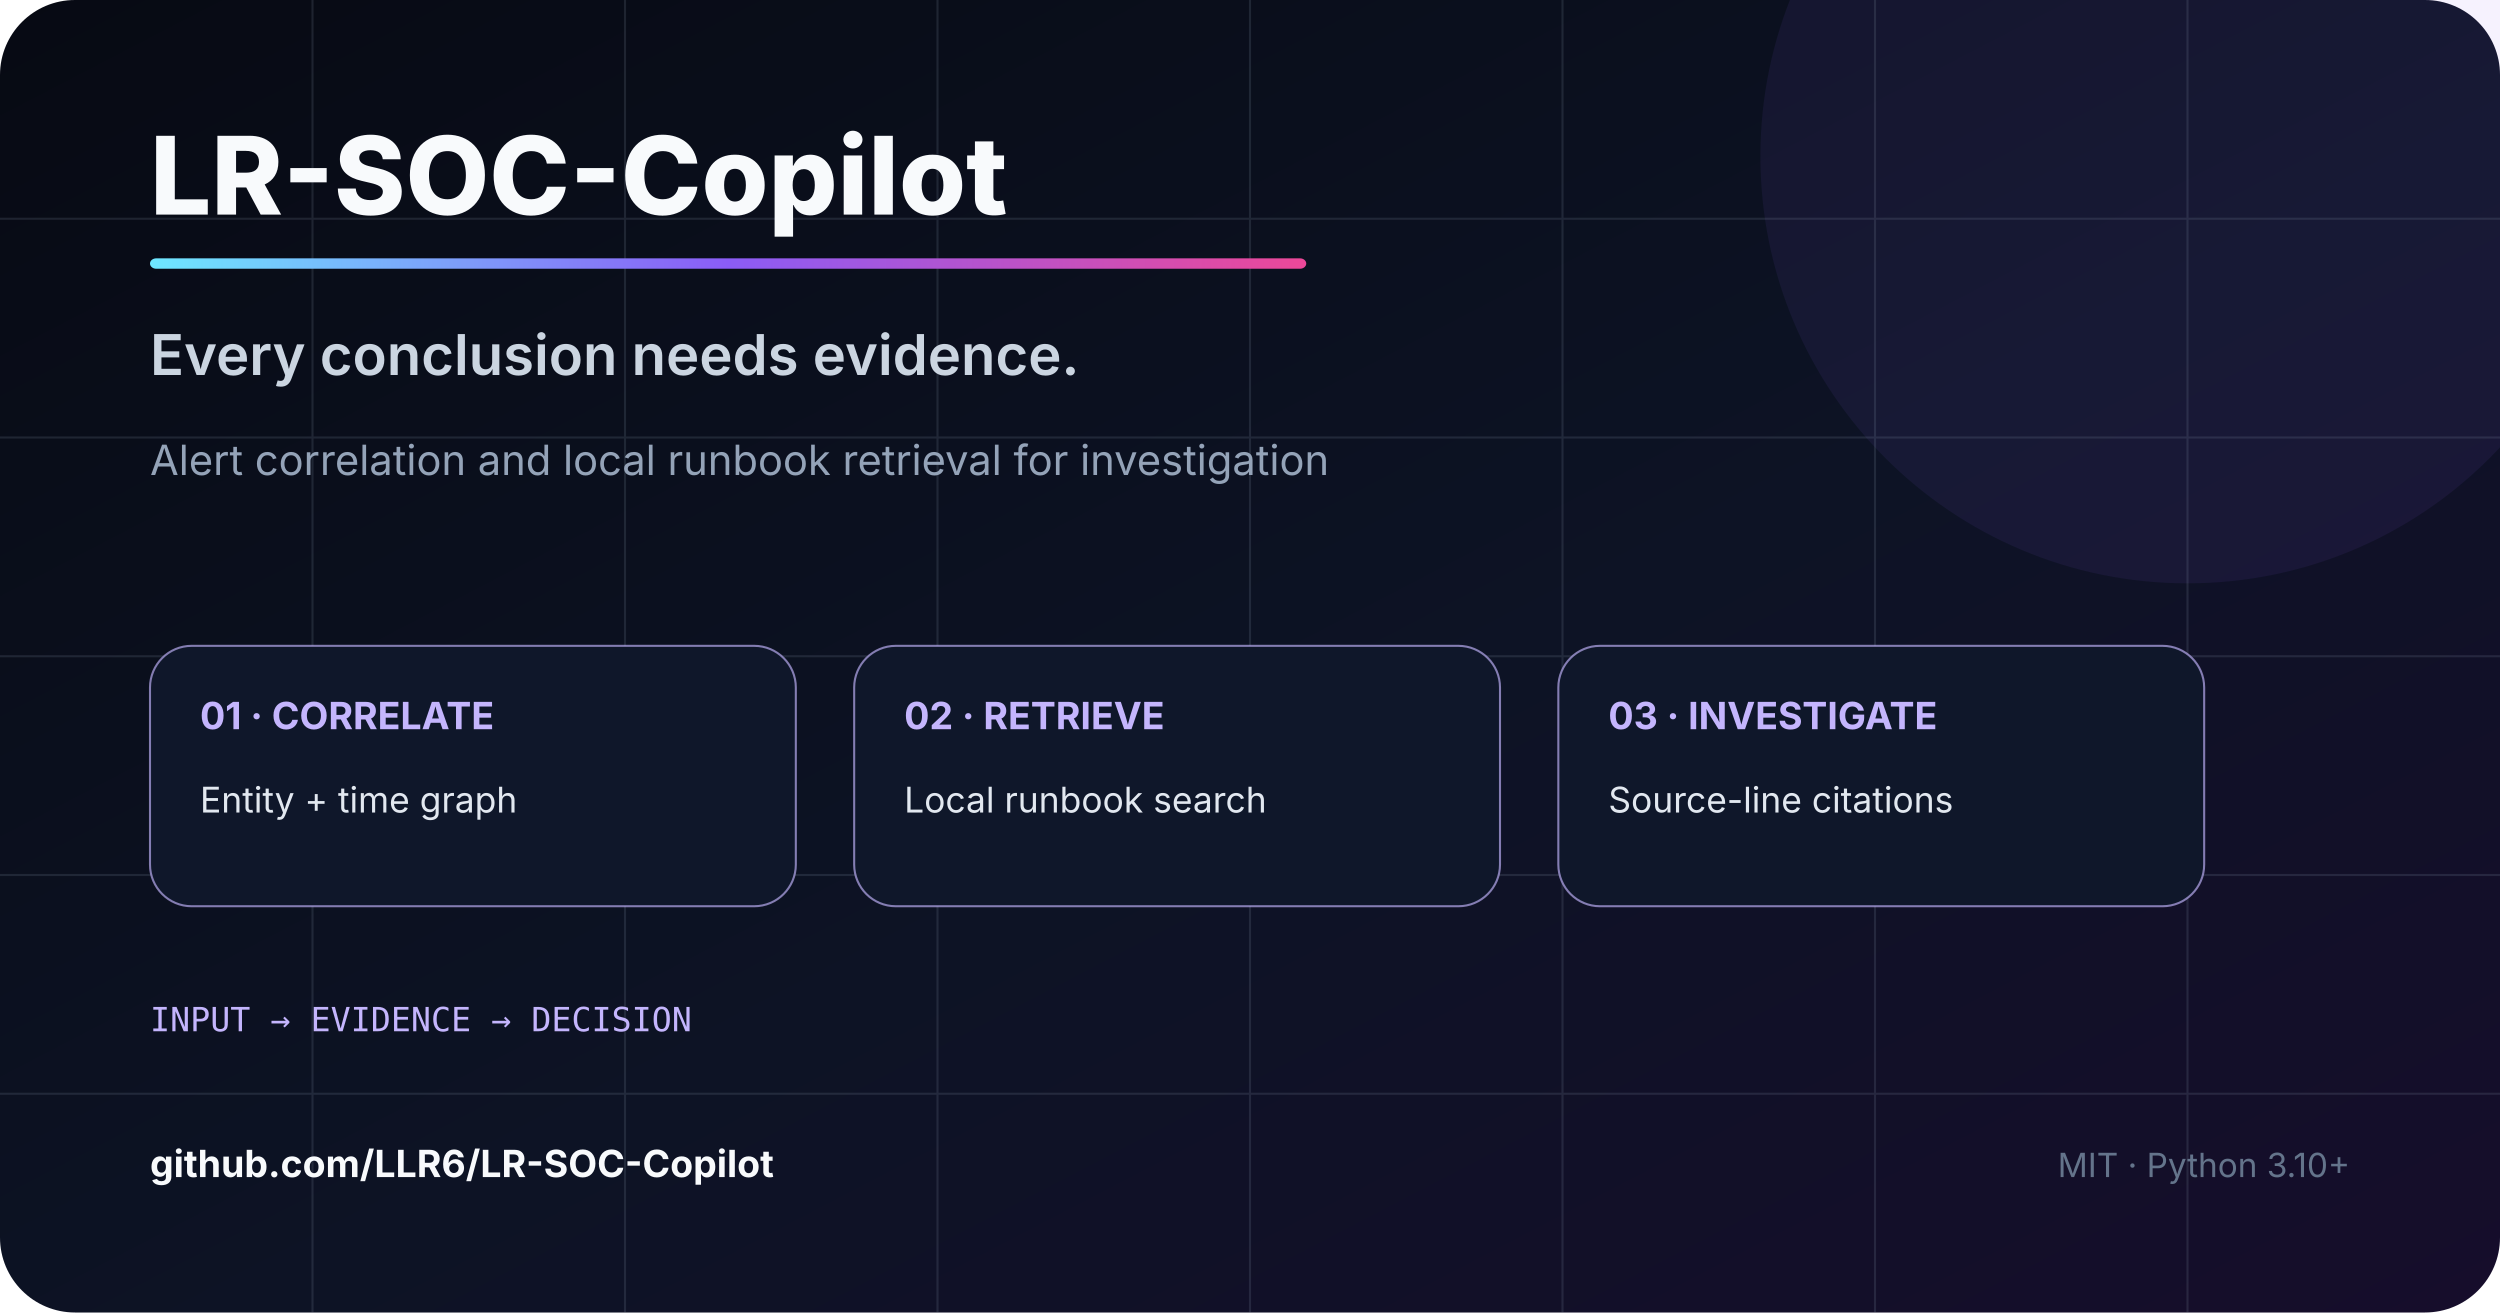
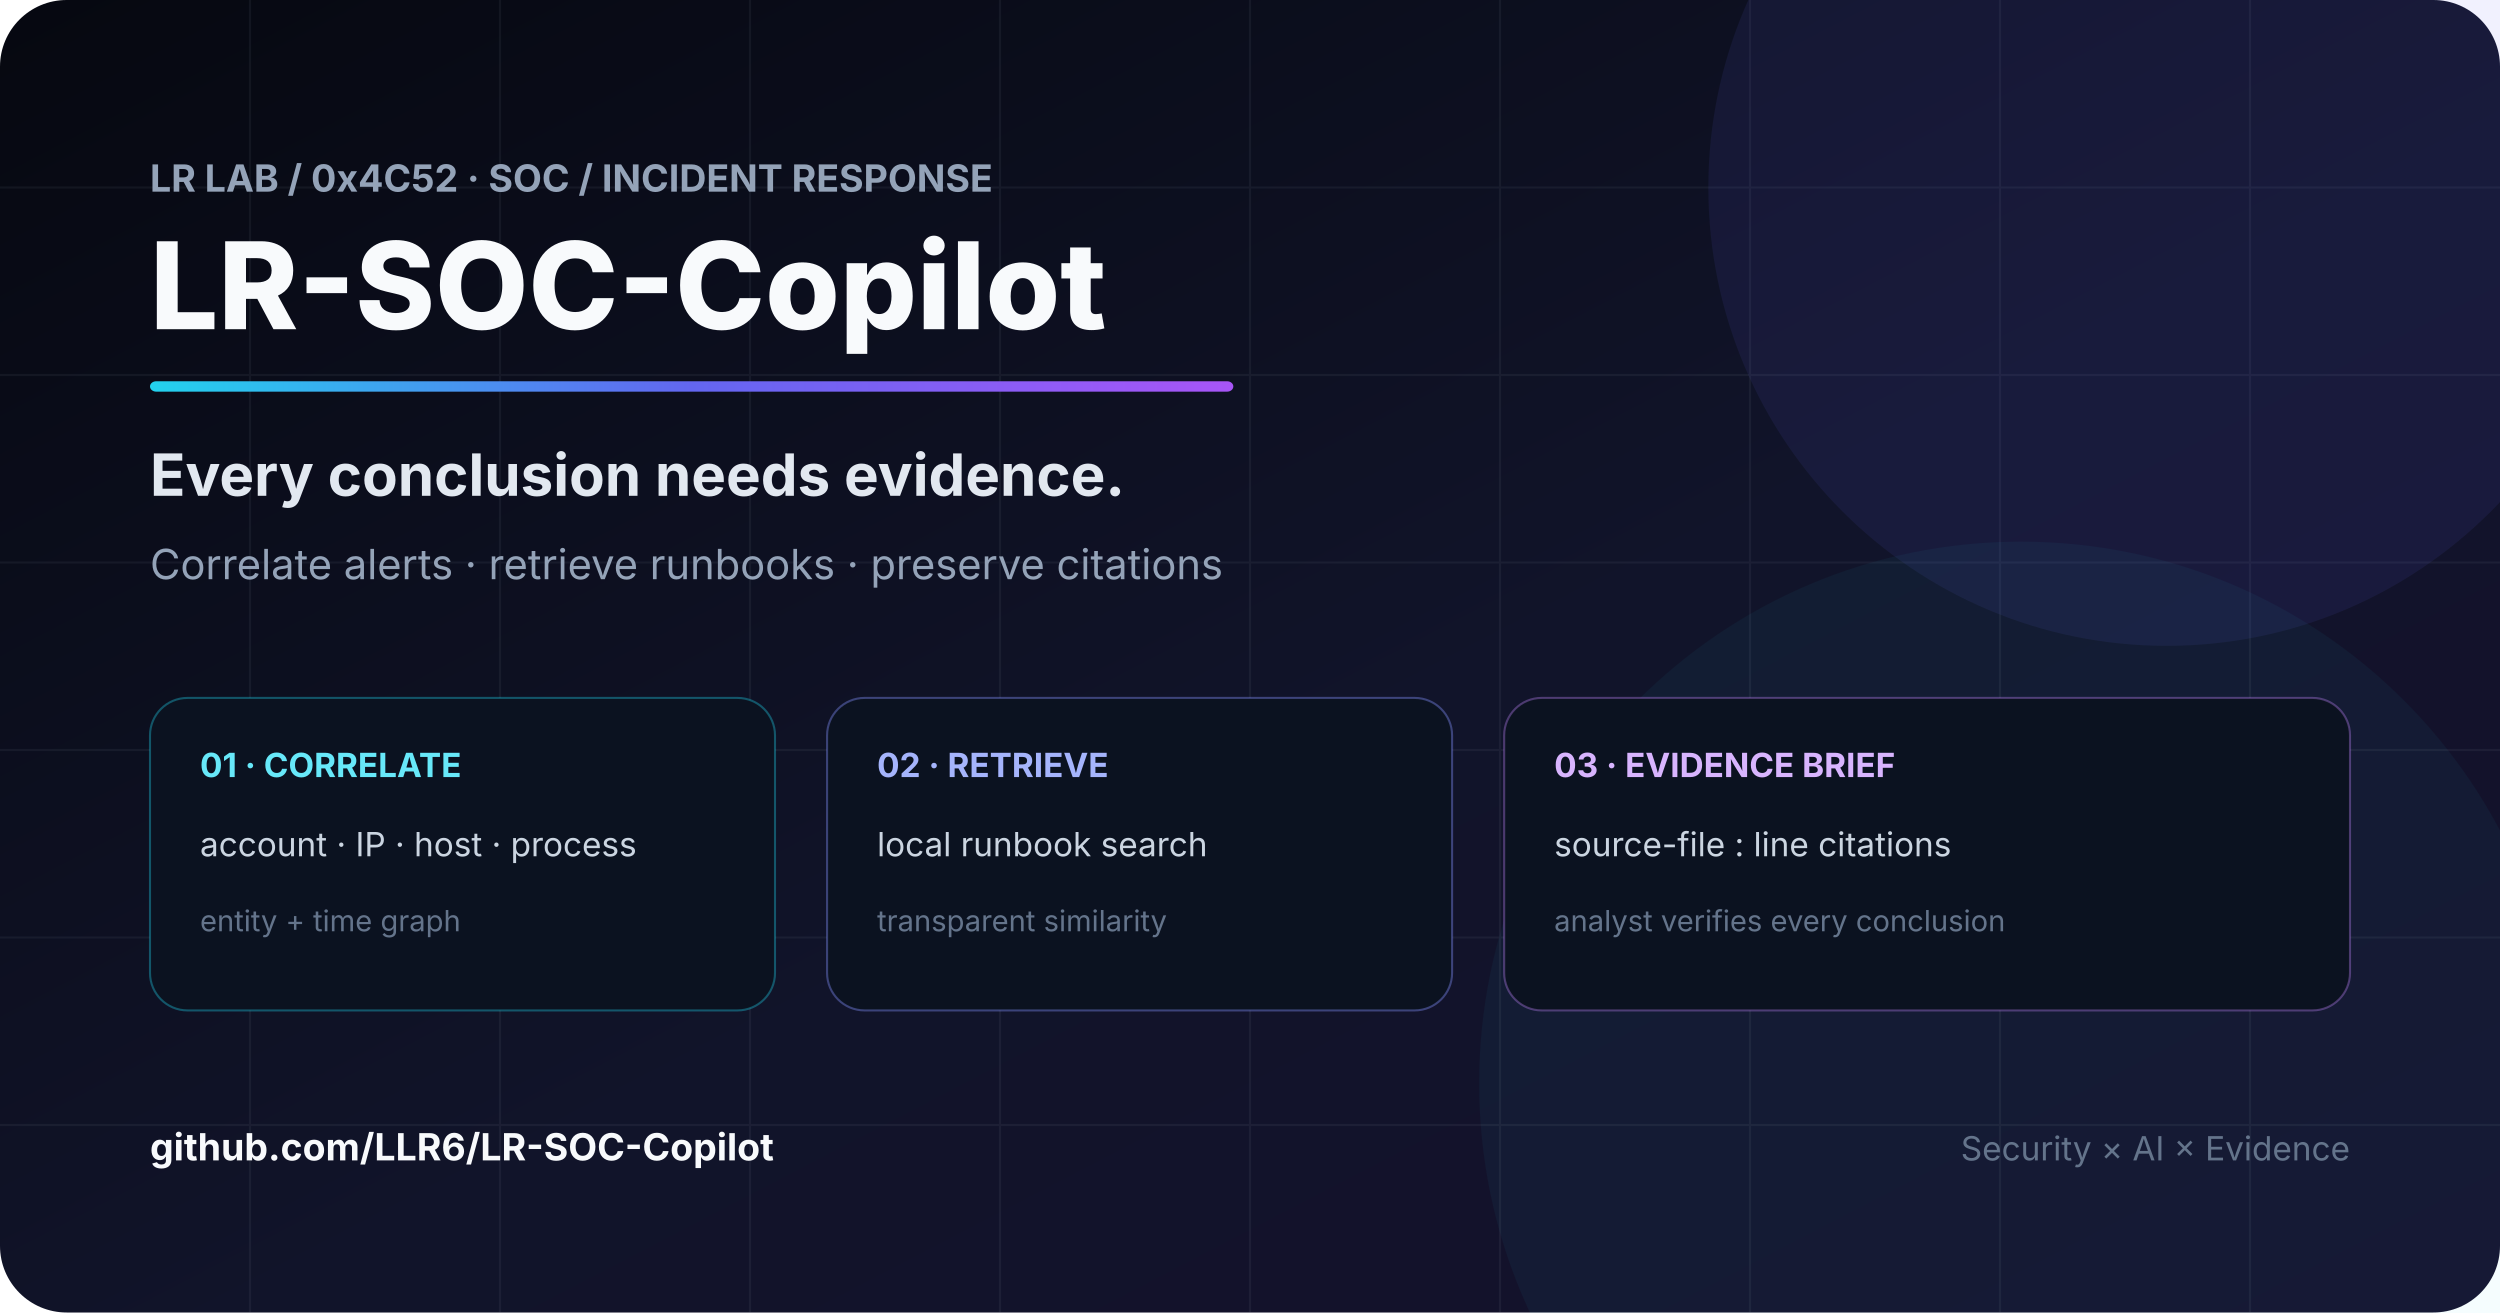
<svg xmlns="http://www.w3.org/2000/svg" width="1200" height="630" viewBox="0 0 1200 630">
  <defs>
-     <linearGradient id="b" x2="1" y2="1">
-       <stop stop-color="#070a13" />
-       <stop offset=".55" stop-color="#0d1325" />
-       <stop offset="1" stop-color="#160d2b" />
+     <linearGradient id="bg" x2="1" y2="1">
+       <stop stop-color="#060810" />
+       <stop offset=".55" stop-color="#11142a" />
+       <stop offset="1" stop-color="#15102c" />
    </linearGradient>
    <linearGradient id="a">
-       <stop stop-color="#6ee7ff" />
-       <stop offset=".5" stop-color="#8b5cf6" />
-       <stop offset="1" stop-color="#ec4899" />
+       <stop stop-color="#22d3ee" />
+       <stop offset=".5" stop-color="#6366f1" />
+       <stop offset="1" stop-color="#a855f7" />
    </linearGradient>
  </defs>
-   <rect width="1200" height="630" rx="36" fill="url(#b)" />
-   <circle cx="1050" cy="75" r="205" fill="#8b5cf6" opacity=".08" />
-   <g opacity=".16" stroke="#94a3b8">
-     <path d="M0 105H1200" />
-     <path d="M0 210H1200" />
-     <path d="M0 315H1200" />
-     <path d="M0 420H1200" />
-     <path d="M0 525H1200" />
-     <path d="M150 0V630" />
-     <path d="M300 0V630" />
-     <path d="M450 0V630" />
-     <path d="M600 0V630" />
-     <path d="M750 0V630" />
-     <path d="M900 0V630" />
-     <path d="M1050 0V630" />
+   <rect width="1200" height="630" rx="32" fill="url(#bg)" />
+   <g opacity=".08" stroke="#94a3b8">
+     <path d="M0 90H1200M0 180H1200M0 270H1200M0 360H1200M0 450H1200M0 540H1200" />
+     <path d="M120 0V630M240 0V630M360 0V630M480 0V630M600 0V630M720 0V630M840 0V630M960 0V630M1080 0V630" />
  </g>
+   <circle cx="1040" cy="90" r="220" fill="#6366f1" opacity=".09" />
+   <circle cx="970" cy="520" r="260" fill="#22d3ee" opacity=".05" />
  <g font-family="Inter,Segoe UI,Arial,sans-serif">
-     <text x="72" y="103" fill="#f8fafc" font-size="52" font-weight="800">LR-SOC-Copilot</text>
-     <rect x="72" y="124" width="555" height="5" rx="3" fill="url(#a)" />
-     <text x="72" y="180" fill="#cbd5e1" font-size="27" font-weight="600">Every conclusion needs evidence.</text>
-     <text x="72" y="228" fill="#94a3b8" font-size="20">Alert correlation and local runbook retrieval for investigation</text>
-     <rect x="72" y="310" width="310" height="125" rx="20" fill="#0f172a" stroke="#c4b5fd" stroke-opacity=".65" />
-     <text x="96" y="350" fill="#c4b5fd" font-size="18" font-weight="700">01 · CORRELATE</text>
-     <text x="96" y="390" fill="#e2e8f0" font-size="17">Entity + time graph</text>
-     <rect x="410" y="310" width="310" height="125" rx="20" fill="#0f172a" stroke="#c4b5fd" stroke-opacity=".65" />
-     <text x="434" y="350" fill="#c4b5fd" font-size="18" font-weight="700">02 · RETRIEVE</text>
-     <text x="434" y="390" fill="#e2e8f0" font-size="17">Local runbook search</text>
-     <rect x="748" y="310" width="310" height="125" rx="20" fill="#0f172a" stroke="#c4b5fd" stroke-opacity=".65" />
-     <text x="772" y="350" fill="#c4b5fd" font-size="18" font-weight="700">03 · INVESTIGATE</text>
-     <text x="772" y="390" fill="#e2e8f0" font-size="17">Source-line citations</text>
-     <text x="72" y="495" fill="#c4b5fd" font-size="16" font-family="monospace">INPUT → EVIDENCE → DECISION</text>
-     <text x="72" y="565" fill="#f8fafc" font-size="18" font-weight="700">github.com/LLR6/LR-SOC-Copilot</text>
-     <text x="1128" y="565" text-anchor="end" fill="#64748b" font-size="16">MIT · Python 3.10+</text>
+     <text x="72" y="92" fill="#94a3b8" font-size="18" font-weight="700">LR LAB / 0x4C52 · SOC / INCIDENT RESPONSE</text>
+     <text x="72" y="158" fill="#f8fafc" font-size="58" font-weight="800">LR-SOC-Copilot</text>
+     <rect x="72" y="183" width="520" height="5" rx="3" fill="url(#a)" />
+     <text x="72" y="238" fill="#e2e8f0" font-size="28" font-weight="700">Every conclusion needs evidence.</text>
+     <text x="72" y="278" fill="#94a3b8" font-size="20">Correlate alerts · retrieve runbooks · preserve citations</text>
+     <g transform="translate(72 335)">
+       <rect width="300" height="150" rx="18" fill="#0b1220" stroke="#22d3ee" stroke-opacity=".35" />
+       <text x="24" y="38" fill="#67e8f9" font-size="16" font-weight="700">01 · CORRELATE</text>
+       <text x="24" y="76" fill="#cbd5e1" font-size="16">account · IP · host · process</text>
+       <text x="24" y="112" fill="#64748b" font-size="14">entity + time graph</text>
+     </g>
+     <g transform="translate(397 335)">
+       <rect width="300" height="150" rx="18" fill="#0b1220" stroke="#818cf8" stroke-opacity=".4" />
+       <text x="24" y="38" fill="#a5b4fc" font-size="16" font-weight="700">02 · RETRIEVE</text>
+       <text x="24" y="76" fill="#cbd5e1" font-size="16">local runbook search</text>
+       <text x="24" y="112" fill="#64748b" font-size="14">transparent similarity</text>
+     </g>
+     <g transform="translate(722 335)">
+       <rect width="406" height="150" rx="18" fill="#0b1220" stroke="#c084fc" stroke-opacity=".35" />
+       <text x="24" y="38" fill="#d8b4fe" font-size="16" font-weight="700">03 · EVIDENCE BRIEF</text>
+       <text x="24" y="76" fill="#cbd5e1" font-size="16">source-file : line citations</text>
+       <text x="24" y="112" fill="#64748b" font-size="14">analyst verifies every conclusion</text>
+     </g>
+     <text x="72" y="557" fill="#f8fafc" font-size="18" font-weight="700">github.com/LLR6/LR-SOC-Copilot</text>
+     <text x="1128" y="557" text-anchor="end" fill="#64748b" font-size="16">Security × AI × Evidence</text>
  </g>
</svg>
